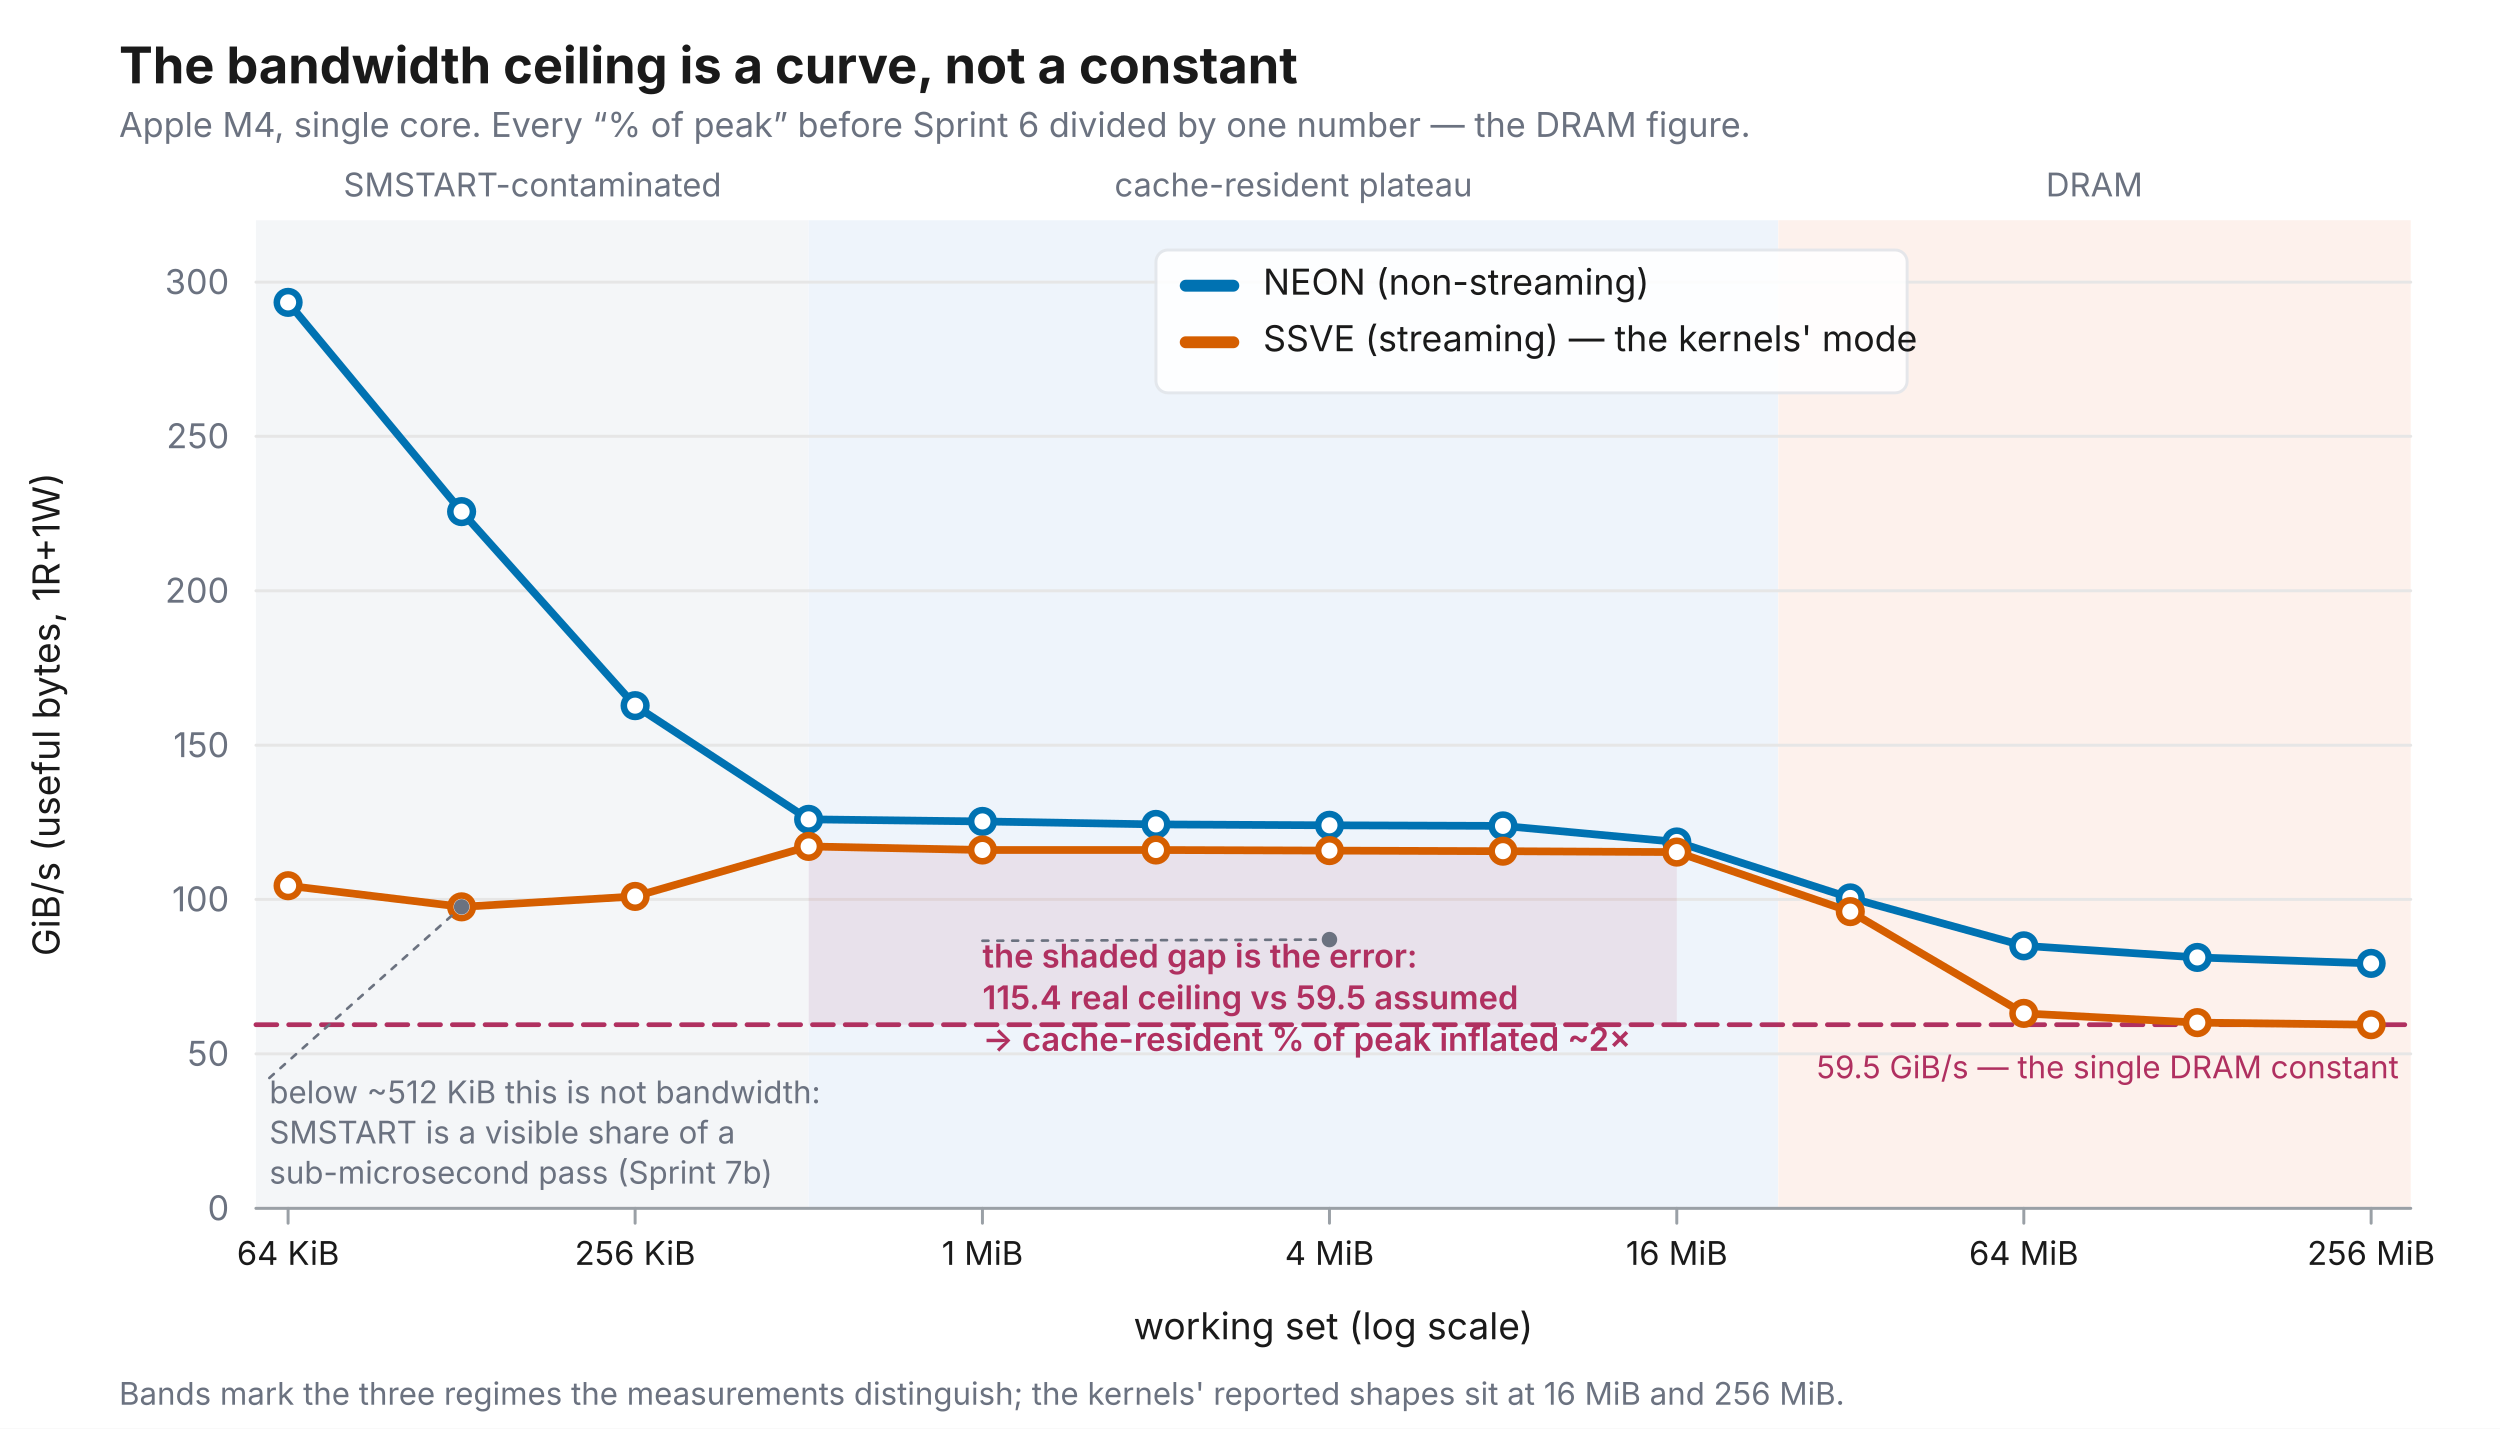
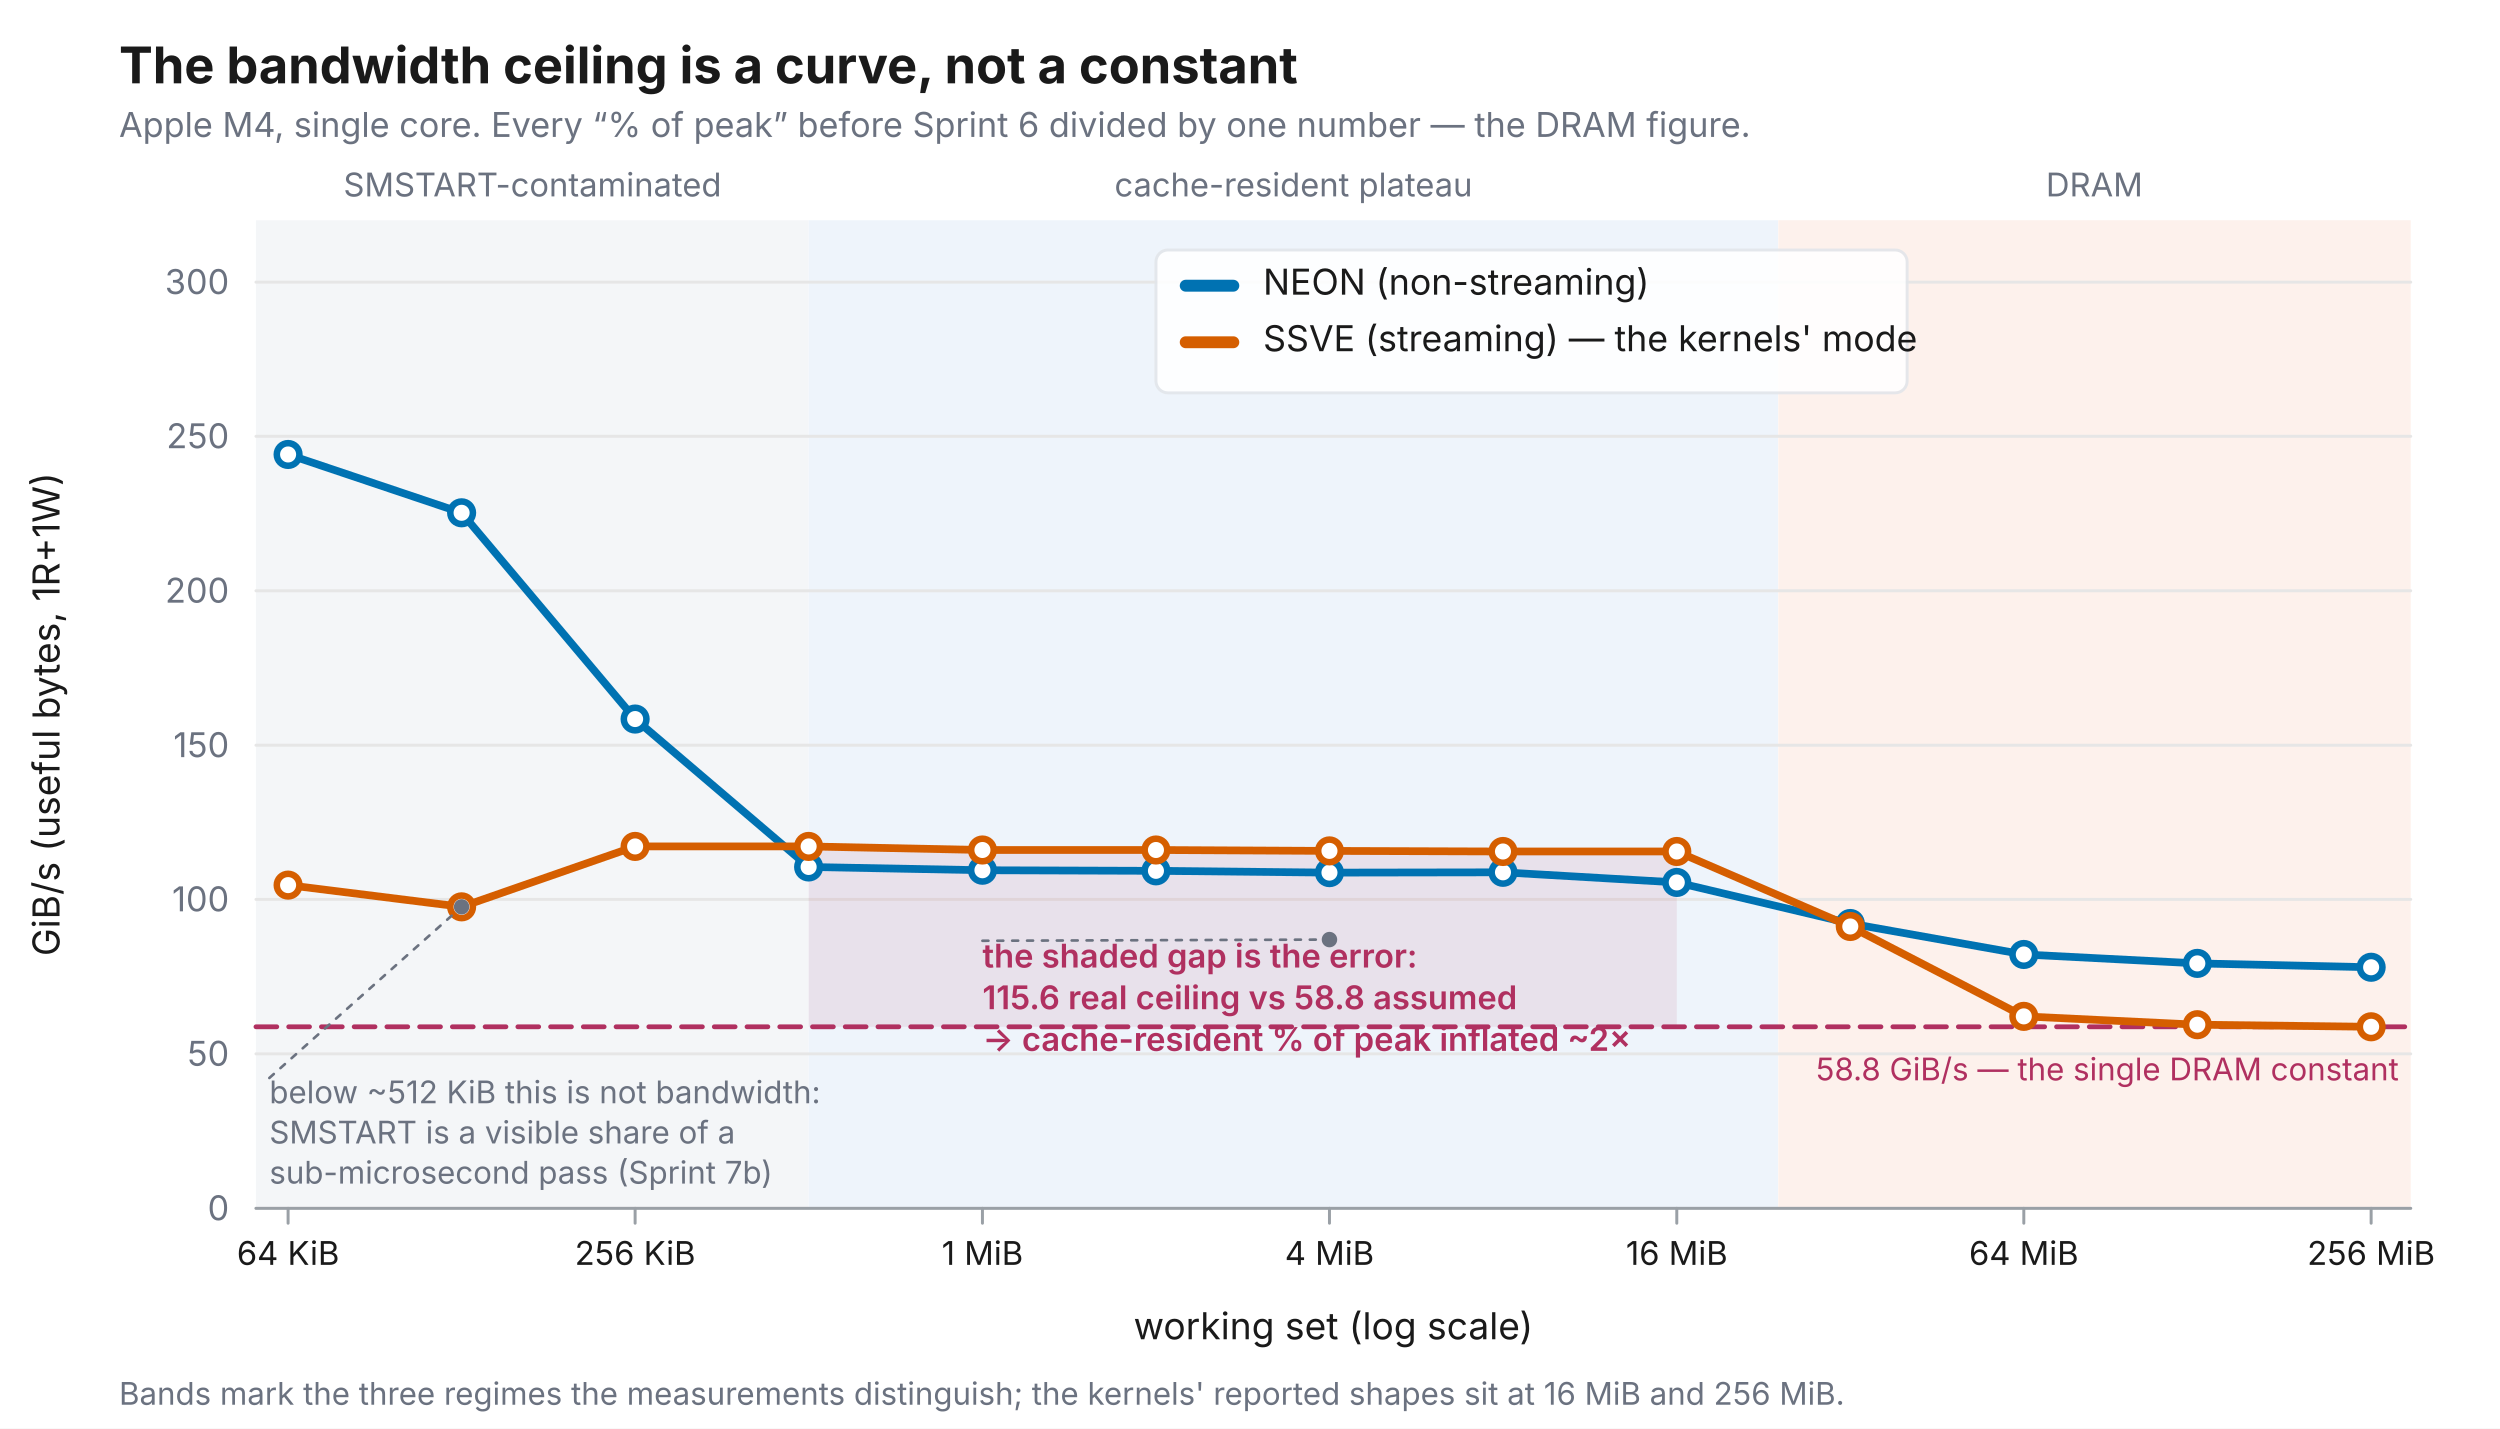
<svg xmlns="http://www.w3.org/2000/svg" width="840" height="480" viewBox="0 0 840 480">
  <rect width="840" height="480" fill="white" />
  <rect x="86.0" y="74.0" width="185.7" height="332.0" rx="0" fill="#f4f6f8" opacity="1.0" />
  <text x="178.9" y="66.0" font-family="Inter,Helvetica Neue,Helvetica,Arial,sans-serif" font-size="11" text-anchor="middle" fill="#6b7280" font-weight="400">SMSTART-
contaminated</text>
  <rect x="271.7" y="74.0" width="325.7" height="332.0" rx="0" fill="#eef4fb" opacity="1.0" />
  <text x="434.6" y="66.0" font-family="Inter,Helvetica Neue,Helvetica,Arial,sans-serif" font-size="11" text-anchor="middle" fill="#6b7280" font-weight="400">cache-resident plateau</text>
  <rect x="597.5" y="74.0" width="212.5" height="332.0" rx="0" fill="#fdf1ec" opacity="1.0" />
  <text x="703.7" y="66.0" font-family="Inter,Helvetica Neue,Helvetica,Arial,sans-serif" font-size="11" text-anchor="middle" fill="#6b7280" font-weight="400">DRAM</text>
  <line x1="86.0" y1="406.0" x2="810.0" y2="406.0" stroke="#e6e6e6" stroke-width="1.0" stroke-linecap="round" />
  <text x="77.0" y="410.0" font-family="Inter,Helvetica Neue,Helvetica,Arial,sans-serif" font-size="11.5" text-anchor="end" fill="#6b7280" font-weight="400">0</text>
  <line x1="86.0" y1="354.1" x2="810.0" y2="354.1" stroke="#e6e6e6" stroke-width="1.0" stroke-linecap="round" />
  <text x="77.0" y="358.1" font-family="Inter,Helvetica Neue,Helvetica,Arial,sans-serif" font-size="11.5" text-anchor="end" fill="#6b7280" font-weight="400">50</text>
  <line x1="86.0" y1="302.2" x2="810.0" y2="302.2" stroke="#e6e6e6" stroke-width="1.0" stroke-linecap="round" />
  <text x="77.0" y="306.2" font-family="Inter,Helvetica Neue,Helvetica,Arial,sans-serif" font-size="11.5" text-anchor="end" fill="#6b7280" font-weight="400">100</text>
  <line x1="86.0" y1="250.4" x2="810.0" y2="250.4" stroke="#e6e6e6" stroke-width="1.0" stroke-linecap="round" />
  <text x="77.0" y="254.4" font-family="Inter,Helvetica Neue,Helvetica,Arial,sans-serif" font-size="11.5" text-anchor="end" fill="#6b7280" font-weight="400">150</text>
  <line x1="86.0" y1="198.5" x2="810.0" y2="198.5" stroke="#e6e6e6" stroke-width="1.0" stroke-linecap="round" />
  <text x="77.0" y="202.5" font-family="Inter,Helvetica Neue,Helvetica,Arial,sans-serif" font-size="11.5" text-anchor="end" fill="#6b7280" font-weight="400">200</text>
  <line x1="86.0" y1="146.6" x2="810.0" y2="146.6" stroke="#e6e6e6" stroke-width="1.0" stroke-linecap="round" />
  <text x="77.0" y="150.6" font-family="Inter,Helvetica Neue,Helvetica,Arial,sans-serif" font-size="11.5" text-anchor="end" fill="#6b7280" font-weight="400">250</text>
  <line x1="86.0" y1="94.8" x2="810.0" y2="94.8" stroke="#e6e6e6" stroke-width="1.0" stroke-linecap="round" />
  <text x="77.0" y="98.8" font-family="Inter,Helvetica Neue,Helvetica,Arial,sans-serif" font-size="11.5" text-anchor="end" fill="#6b7280" font-weight="400">300</text>
-   <polygon points="271.7,284.4 330.1,285.6 388.4,285.6 446.7,285.8 505.0,286.0 563.4,286.3 563.4,344.3 271.7,344.3" fill="#B03060" opacity="0.10" />
-   <line x1="86.0" y1="344.3" x2="810.0" y2="344.3" stroke="#B03060" stroke-width="1.6" stroke-dasharray="7,4" stroke-linecap="round" />
-   <polyline points="96.8,101.6 155.1,171.9 213.4,237.1 271.7,275.3 330.1,276.0 388.4,277.0 446.7,277.3 505.0,277.5 563.4,282.9 621.7,301.7 680.0,317.8 738.3,321.7 796.7,323.7" fill="none" stroke="#0072B2" stroke-width="2.6" stroke-linejoin="round" stroke-linecap="round" />
-   <circle cx="96.8" cy="101.6" r="3.8" fill="white" stroke="#0072B2" stroke-width="2.2" />
-   <circle cx="155.1" cy="171.9" r="3.8" fill="white" stroke="#0072B2" stroke-width="2.2" />
-   <circle cx="213.4" cy="237.1" r="3.8" fill="white" stroke="#0072B2" stroke-width="2.2" />
-   <circle cx="271.7" cy="275.3" r="3.8" fill="white" stroke="#0072B2" stroke-width="2.2" />
-   <circle cx="330.1" cy="276.0" r="3.8" fill="white" stroke="#0072B2" stroke-width="2.2" />
-   <circle cx="388.4" cy="277.0" r="3.8" fill="white" stroke="#0072B2" stroke-width="2.2" />
-   <circle cx="446.7" cy="277.3" r="3.8" fill="white" stroke="#0072B2" stroke-width="2.2" />
-   <circle cx="505.0" cy="277.5" r="3.8" fill="white" stroke="#0072B2" stroke-width="2.2" />
-   <circle cx="563.4" cy="282.9" r="3.8" fill="white" stroke="#0072B2" stroke-width="2.2" />
-   <circle cx="621.7" cy="301.7" r="3.8" fill="white" stroke="#0072B2" stroke-width="2.2" />
-   <circle cx="680.0" cy="317.8" r="3.8" fill="white" stroke="#0072B2" stroke-width="2.2" />
-   <circle cx="738.3" cy="321.7" r="3.8" fill="white" stroke="#0072B2" stroke-width="2.2" />
-   <circle cx="796.7" cy="323.7" r="3.8" fill="white" stroke="#0072B2" stroke-width="2.2" />
-   <polyline points="96.8,297.6 155.1,304.7 213.4,301.2 271.7,284.4 330.1,285.6 388.4,285.6 446.7,285.8 505.0,286.0 563.4,286.3 621.7,306.3 680.0,340.5 738.3,343.6 796.7,344.3" fill="none" stroke="#D55E00" stroke-width="2.6" stroke-linejoin="round" stroke-linecap="round" />
-   <circle cx="96.8" cy="297.6" r="3.8" fill="white" stroke="#D55E00" stroke-width="2.2" />
+   <polygon points="271.7,284.4 330.1,285.6 388.4,285.6 446.7,285.9 505.0,286.1 563.4,286.1 563.4,345.0 271.7,345.0" fill="#B03060" opacity="0.10" />
+   <line x1="86.0" y1="345.0" x2="810.0" y2="345.0" stroke="#B03060" stroke-width="1.6" stroke-dasharray="7,4" stroke-linecap="round" />
+   <polyline points="96.8,152.7 155.1,172.3 213.4,241.6 271.7,291.3 330.1,292.4 388.4,292.6 446.7,293.2 505.0,293.1 563.4,296.5 621.7,310.3 680.0,320.7 738.3,323.7 796.7,325.0" fill="none" stroke="#0072B2" stroke-width="2.6" stroke-linejoin="round" stroke-linecap="round" />
+   <circle cx="96.8" cy="152.7" r="3.8" fill="white" stroke="#0072B2" stroke-width="2.2" />
+   <circle cx="155.1" cy="172.3" r="3.8" fill="white" stroke="#0072B2" stroke-width="2.2" />
+   <circle cx="213.4" cy="241.6" r="3.8" fill="white" stroke="#0072B2" stroke-width="2.2" />
+   <circle cx="271.7" cy="291.3" r="3.8" fill="white" stroke="#0072B2" stroke-width="2.2" />
+   <circle cx="330.1" cy="292.4" r="3.8" fill="white" stroke="#0072B2" stroke-width="2.2" />
+   <circle cx="388.4" cy="292.6" r="3.8" fill="white" stroke="#0072B2" stroke-width="2.2" />
+   <circle cx="446.7" cy="293.2" r="3.8" fill="white" stroke="#0072B2" stroke-width="2.2" />
+   <circle cx="505.0" cy="293.1" r="3.8" fill="white" stroke="#0072B2" stroke-width="2.2" />
+   <circle cx="563.4" cy="296.5" r="3.8" fill="white" stroke="#0072B2" stroke-width="2.2" />
+   <circle cx="621.7" cy="310.3" r="3.8" fill="white" stroke="#0072B2" stroke-width="2.2" />
+   <circle cx="680.0" cy="320.7" r="3.8" fill="white" stroke="#0072B2" stroke-width="2.2" />
+   <circle cx="738.3" cy="323.7" r="3.8" fill="white" stroke="#0072B2" stroke-width="2.2" />
+   <circle cx="796.7" cy="325.0" r="3.8" fill="white" stroke="#0072B2" stroke-width="2.2" />
+   <polyline points="96.8,297.4 155.1,304.7 213.4,284.4 271.7,284.4 330.1,285.6 388.4,285.6 446.7,285.9 505.0,286.1 563.4,286.1 621.7,311.3 680.0,341.5 738.3,344.3 796.7,345.0" fill="none" stroke="#D55E00" stroke-width="2.6" stroke-linejoin="round" stroke-linecap="round" />
+   <circle cx="96.8" cy="297.4" r="3.8" fill="white" stroke="#D55E00" stroke-width="2.2" />
  <circle cx="155.1" cy="304.7" r="3.8" fill="white" stroke="#D55E00" stroke-width="2.2" />
-   <circle cx="213.4" cy="301.2" r="3.8" fill="white" stroke="#D55E00" stroke-width="2.2" />
+   <circle cx="213.4" cy="284.4" r="3.8" fill="white" stroke="#D55E00" stroke-width="2.2" />
  <circle cx="271.7" cy="284.4" r="3.8" fill="white" stroke="#D55E00" stroke-width="2.2" />
  <circle cx="330.1" cy="285.6" r="3.8" fill="white" stroke="#D55E00" stroke-width="2.2" />
  <circle cx="388.4" cy="285.6" r="3.8" fill="white" stroke="#D55E00" stroke-width="2.2" />
-   <circle cx="446.7" cy="285.8" r="3.8" fill="white" stroke="#D55E00" stroke-width="2.2" />
-   <circle cx="505.0" cy="286.0" r="3.8" fill="white" stroke="#D55E00" stroke-width="2.2" />
-   <circle cx="563.4" cy="286.3" r="3.8" fill="white" stroke="#D55E00" stroke-width="2.2" />
-   <circle cx="621.7" cy="306.3" r="3.8" fill="white" stroke="#D55E00" stroke-width="2.2" />
-   <circle cx="680.0" cy="340.5" r="3.8" fill="white" stroke="#D55E00" stroke-width="2.2" />
-   <circle cx="738.3" cy="343.6" r="3.8" fill="white" stroke="#D55E00" stroke-width="2.2" />
-   <circle cx="796.7" cy="344.3" r="3.8" fill="white" stroke="#D55E00" stroke-width="2.2" />
+   <circle cx="446.7" cy="285.9" r="3.8" fill="white" stroke="#D55E00" stroke-width="2.2" />
+   <circle cx="505.0" cy="286.1" r="3.8" fill="white" stroke="#D55E00" stroke-width="2.2" />
+   <circle cx="563.4" cy="286.1" r="3.8" fill="white" stroke="#D55E00" stroke-width="2.2" />
+   <circle cx="621.7" cy="311.3" r="3.8" fill="white" stroke="#D55E00" stroke-width="2.2" />
+   <circle cx="680.0" cy="341.5" r="3.8" fill="white" stroke="#D55E00" stroke-width="2.2" />
+   <circle cx="738.3" cy="344.3" r="3.8" fill="white" stroke="#D55E00" stroke-width="2.2" />
+   <circle cx="796.7" cy="345.0" r="3.8" fill="white" stroke="#D55E00" stroke-width="2.2" />
  <text x="40.0" y="28.0" font-family="Inter,Helvetica Neue,Helvetica,Arial,sans-serif" font-size="17" text-anchor="start" fill="#1a1a1a" font-weight="700">The bandwidth ceiling is a curve, not a constant</text>
  <text x="40.0" y="46.0" font-family="Inter,Helvetica Neue,Helvetica,Arial,sans-serif" font-size="11.5" text-anchor="start" fill="#6b7280" font-weight="400">Apple M4, single core. Every “% of peak” before Sprint 6 divided by one number — the DRAM figure.</text>
  <line x1="86.0" y1="406.0" x2="810.0" y2="406.0" stroke="#9aa0a6" stroke-width="1.0" stroke-linecap="round" />
  <text x="448.0" y="450.0" font-family="Inter,Helvetica Neue,Helvetica,Arial,sans-serif" font-size="12.5" text-anchor="middle" fill="#1a1a1a" font-weight="400">working set (log scale)</text>
  <text x="20" y="240.0" font-family="Inter,Helvetica Neue,Helvetica,Arial,sans-serif" font-size="12.5" text-anchor="middle" fill="#1a1a1a" transform="rotate(-90 20 240.0)">GiB/s  (useful bytes, 1R+1W)</text>
  <line x1="96.8" y1="406.0" x2="96.8" y2="411.0" stroke="#9aa0a6" stroke-width="1.0" stroke-linecap="round" />
  <text x="96.8" y="425.0" font-family="Inter,Helvetica Neue,Helvetica,Arial,sans-serif" font-size="11" text-anchor="middle" fill="#1a1a1a" font-weight="400">64 KiB</text>
  <line x1="213.4" y1="406.0" x2="213.4" y2="411.0" stroke="#9aa0a6" stroke-width="1.0" stroke-linecap="round" />
  <text x="213.4" y="425.0" font-family="Inter,Helvetica Neue,Helvetica,Arial,sans-serif" font-size="11" text-anchor="middle" fill="#1a1a1a" font-weight="400">256 KiB</text>
  <line x1="330.1" y1="406.0" x2="330.1" y2="411.0" stroke="#9aa0a6" stroke-width="1.0" stroke-linecap="round" />
  <text x="330.1" y="425.0" font-family="Inter,Helvetica Neue,Helvetica,Arial,sans-serif" font-size="11" text-anchor="middle" fill="#1a1a1a" font-weight="400">1 MiB</text>
  <line x1="446.7" y1="406.0" x2="446.7" y2="411.0" stroke="#9aa0a6" stroke-width="1.0" stroke-linecap="round" />
  <text x="446.7" y="425.0" font-family="Inter,Helvetica Neue,Helvetica,Arial,sans-serif" font-size="11" text-anchor="middle" fill="#1a1a1a" font-weight="400">4 MiB</text>
  <line x1="563.4" y1="406.0" x2="563.4" y2="411.0" stroke="#9aa0a6" stroke-width="1.0" stroke-linecap="round" />
  <text x="563.4" y="425.0" font-family="Inter,Helvetica Neue,Helvetica,Arial,sans-serif" font-size="11" text-anchor="middle" fill="#1a1a1a" font-weight="400">16 MiB</text>
  <line x1="680.0" y1="406.0" x2="680.0" y2="411.0" stroke="#9aa0a6" stroke-width="1.0" stroke-linecap="round" />
  <text x="680.0" y="425.0" font-family="Inter,Helvetica Neue,Helvetica,Arial,sans-serif" font-size="11" text-anchor="middle" fill="#1a1a1a" font-weight="400">64 MiB</text>
  <line x1="796.7" y1="406.0" x2="796.7" y2="411.0" stroke="#9aa0a6" stroke-width="1.0" stroke-linecap="round" />
  <text x="796.7" y="425.0" font-family="Inter,Helvetica Neue,Helvetica,Arial,sans-serif" font-size="11" text-anchor="middle" fill="#1a1a1a" font-weight="400">256 MiB</text>
  <line x1="330.1" y1="316.1" x2="446.7" y2="315.7" stroke="#6b7280" stroke-width="0.9" stroke-dasharray="2,3" stroke-linecap="round" />
  <circle cx="446.7" cy="315.7" r="2.6" fill="#6b7280" />
  <text x="330.1" y="325.1" font-family="Inter,Helvetica Neue,Helvetica,Arial,sans-serif" font-size="11" text-anchor="start" fill="#B03060" font-weight="600">the shaded gap is the error:</text>
-   <text x="330.1" y="339.1" font-family="Inter,Helvetica Neue,Helvetica,Arial,sans-serif" font-size="11" text-anchor="start" fill="#B03060" font-weight="600">115.4 real ceiling vs 59.5 assumed</text>
+   <text x="330.1" y="339.1" font-family="Inter,Helvetica Neue,Helvetica,Arial,sans-serif" font-size="11" text-anchor="start" fill="#B03060" font-weight="600">115.6 real ceiling vs 58.8 assumed</text>
  <text x="330.1" y="353.1" font-family="Inter,Helvetica Neue,Helvetica,Arial,sans-serif" font-size="11" text-anchor="start" fill="#B03060" font-weight="600">→ cache-resident % of peak inflated ~2×</text>
-   <text x="806.0" y="362.3" font-family="Inter,Helvetica Neue,Helvetica,Arial,sans-serif" font-size="10.5" text-anchor="end" fill="#B03060" font-weight="400">59.5 GiB/s — the single DRAM constant</text>
+   <text x="806.0" y="363.0" font-family="Inter,Helvetica Neue,Helvetica,Arial,sans-serif" font-size="10.5" text-anchor="end" fill="#B03060" font-weight="400">58.8 GiB/s — the single DRAM constant</text>
  <line x1="90.5" y1="362.2" x2="155.1" y2="304.7" stroke="#6b7280" stroke-width="0.9" stroke-dasharray="2,3" stroke-linecap="round" />
  <circle cx="155.1" cy="304.7" r="2.6" fill="#6b7280" />
  <text x="90.5" y="370.7" font-family="Inter,Helvetica Neue,Helvetica,Arial,sans-serif" font-size="10.5" text-anchor="start" fill="#6b7280" font-weight="400">below ~512 KiB this is not bandwidth:</text>
  <text x="90.5" y="384.2" font-family="Inter,Helvetica Neue,Helvetica,Arial,sans-serif" font-size="10.5" text-anchor="start" fill="#6b7280" font-weight="400">SMSTART is a visible share of a</text>
  <text x="90.5" y="397.7" font-family="Inter,Helvetica Neue,Helvetica,Arial,sans-serif" font-size="10.5" text-anchor="start" fill="#6b7280" font-weight="400">sub-microsecond pass (Sprint 7b)</text>
  <rect x="388.4" y="84.0" width="252.4" height="48.0" rx="4" fill="white" opacity="0.88" stroke="#e2e5e9" stroke-width="1.0" />
  <rect x="396.4" y="94.0" width="20.0" height="4.0" rx="2" fill="#0072B2" opacity="1.0" />
  <text x="424.4" y="99.0" font-family="Inter,Helvetica Neue,Helvetica,Arial,sans-serif" font-size="12" text-anchor="start" fill="#1a1a1a" font-weight="400">NEON (non-streaming)</text>
  <rect x="396.4" y="113.0" width="20.0" height="4.0" rx="2" fill="#D55E00" opacity="1.0" />
  <text x="424.4" y="118.0" font-family="Inter,Helvetica Neue,Helvetica,Arial,sans-serif" font-size="12" text-anchor="start" fill="#1a1a1a" font-weight="400">SSVE (streaming) — the kernels' mode</text>
  <text x="40.0" y="472.0" font-family="Inter,Helvetica Neue,Helvetica,Arial,sans-serif" font-size="10.5" text-anchor="start" fill="#6b7280" font-weight="400">Bands mark the three regimes the measurements distinguish; the kernels' reported shapes sit at 16 MiB and 256 MiB.</text>
</svg>
